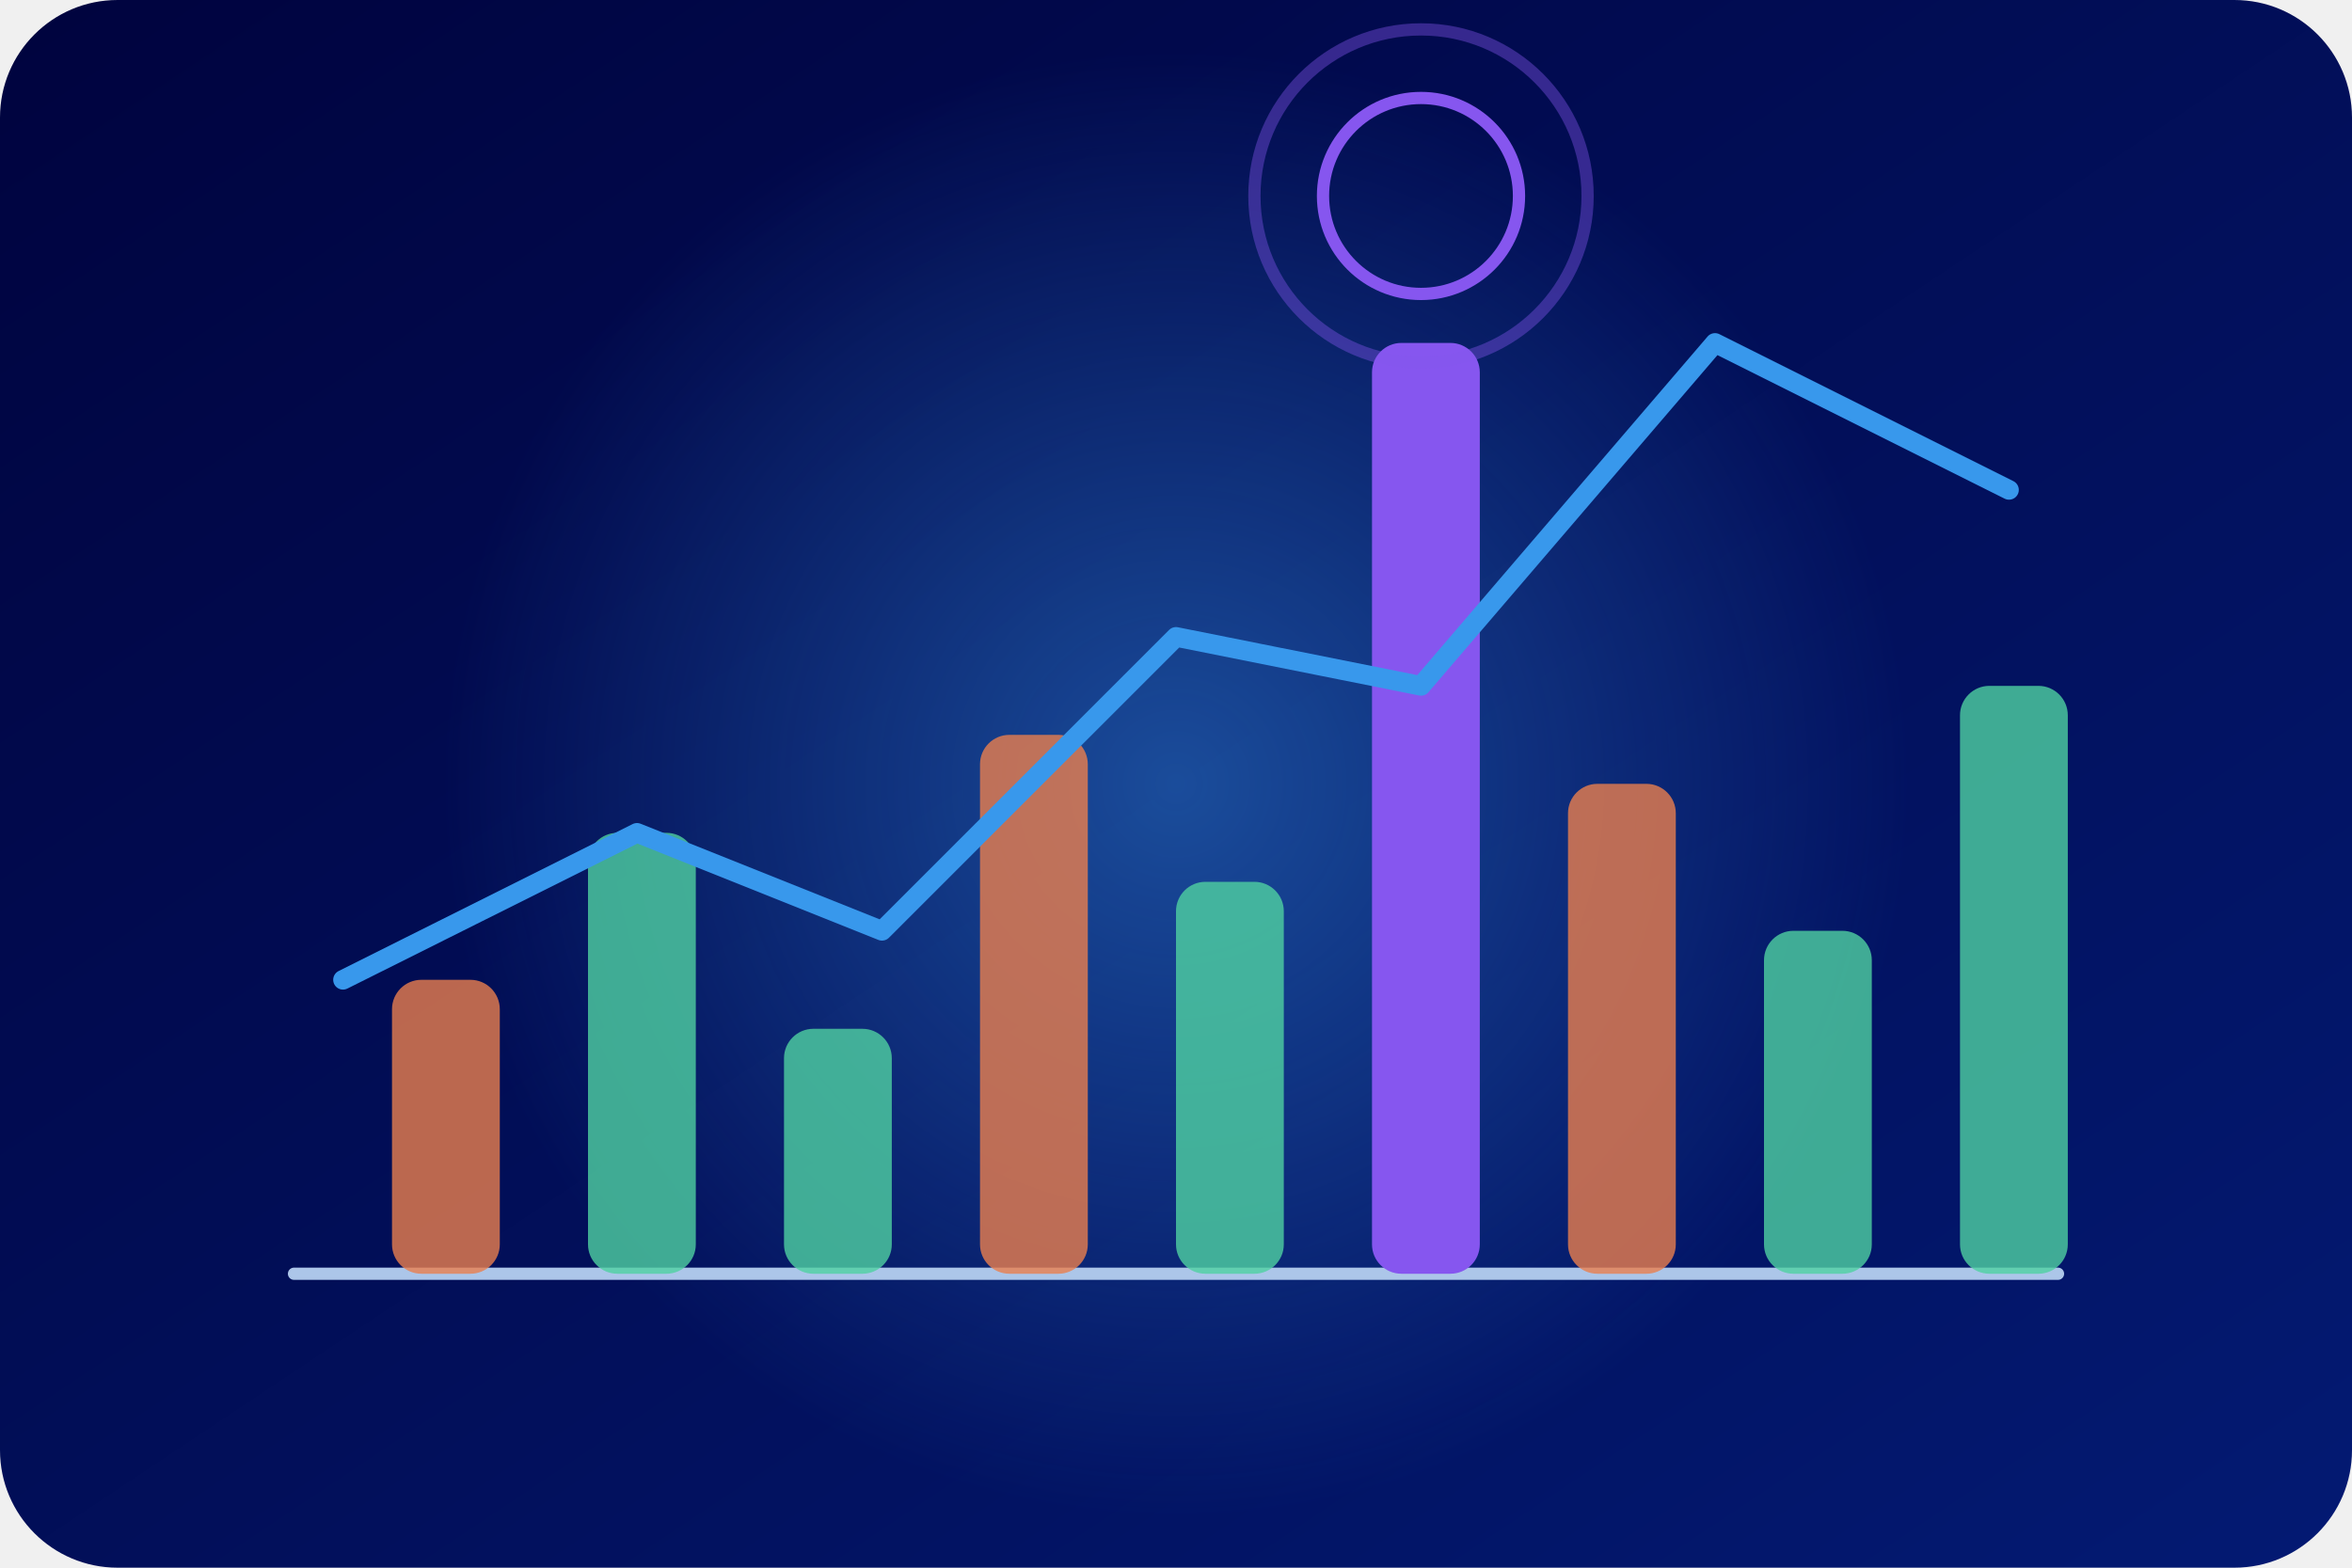
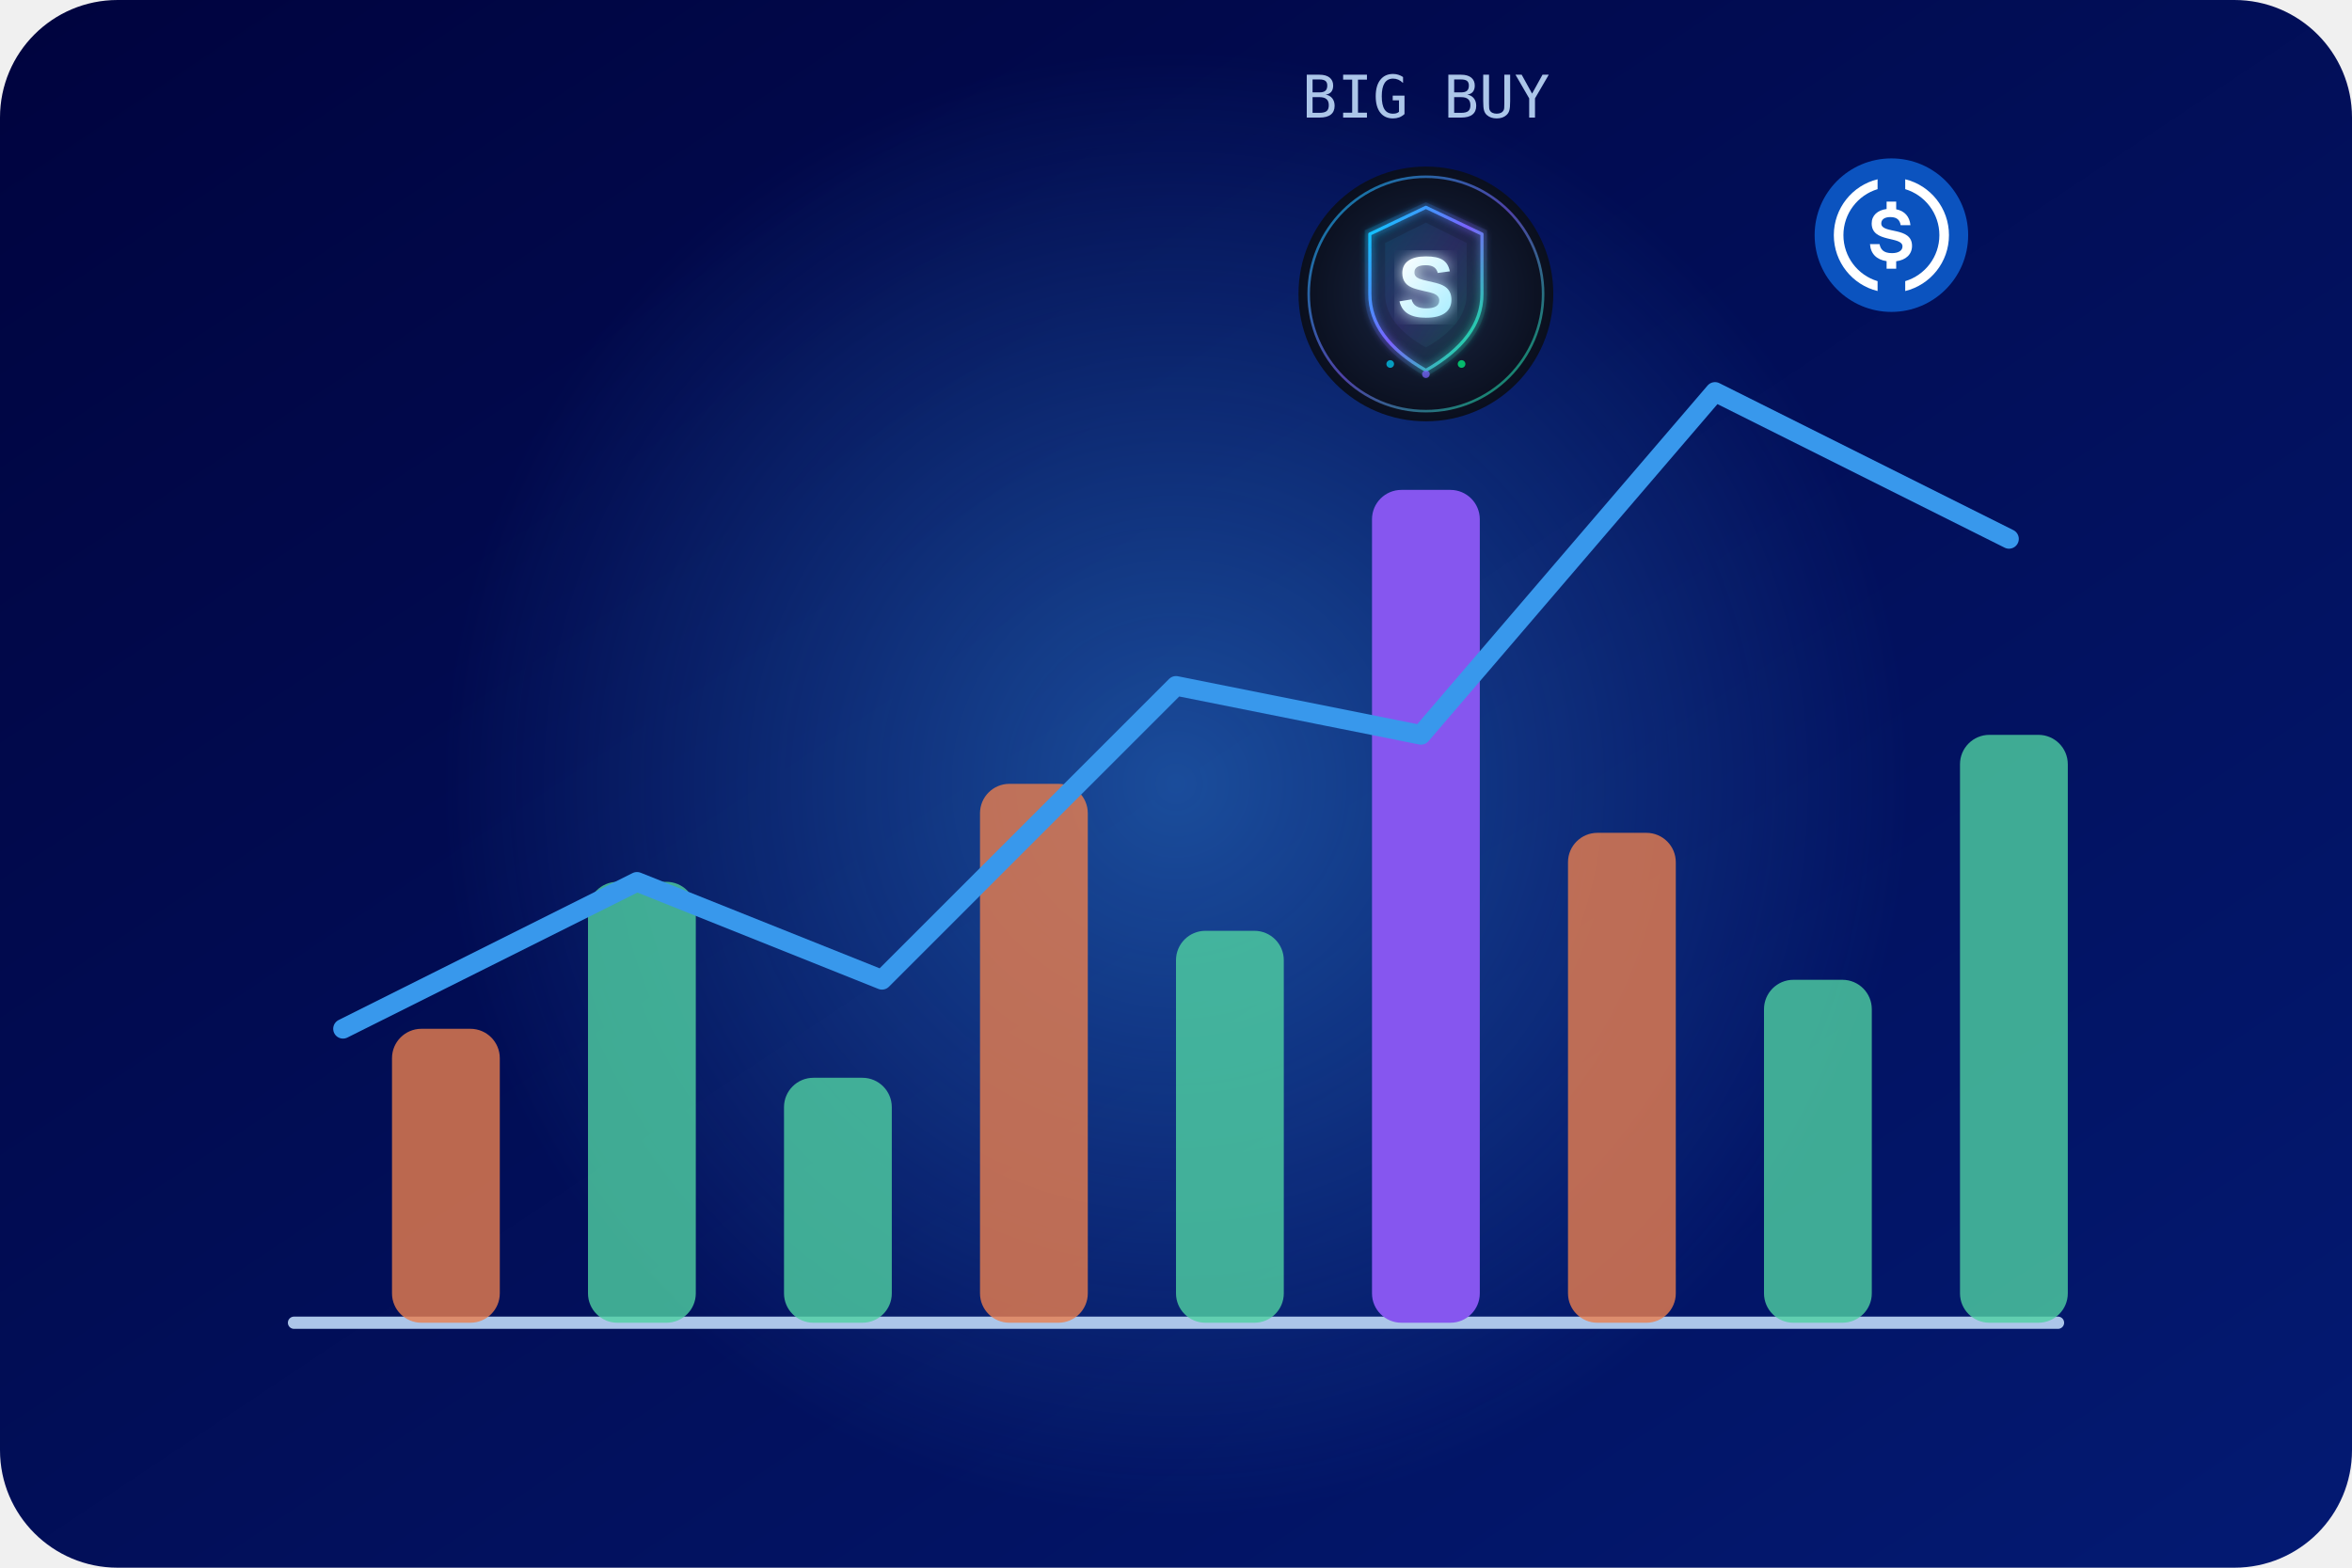
<svg xmlns="http://www.w3.org/2000/svg" width="480" height="320" viewBox="0 0 480 320">
  <defs>
    <linearGradient id="bg" x1="0" y1="0" x2="1" y2="1">
      <stop offset="0" stop-color="#00033E" />
      <stop offset="1" stop-color="#031A73" />
    </linearGradient>
    <linearGradient id="g" x1="0" y1="0" x2="1" y2="1">
      <stop offset="0" stop-color="#3898EC" />
      <stop offset="1" stop-color="#8656EF" />
    </linearGradient>
    <radialGradient id="glow">
      <stop offset="0" stop-color="#3898EC" stop-opacity=".45" />
      <stop offset="1" stop-color="#3898EC" stop-opacity="0" />
    </radialGradient>
  </defs>
  <rect width="480" height="320" rx="24" fill="url(#bg)" />
  <circle cx="240" cy="160" r="150" fill="url(#glow)" />
  <g fill="none" stroke="#ACC6E9" stroke-width="2.5" stroke-linecap="round" stroke-linejoin="round">
-     <path d="M60 260h360" />
-     <rect x="80" y="200" width="22" height="60" rx="6" fill="#EA7E4D" stroke="none" opacity="0.8" />
-     <rect x="120" y="170" width="22" height="90" rx="6" fill="#4FD1A1" stroke="none" opacity="0.8" />
-     <rect x="160" y="210" width="22" height="50" rx="6" fill="#4FD1A1" stroke="none" opacity="0.8" />
-     <rect x="200" y="150" width="22" height="110" rx="6" fill="#EA7E4D" stroke="none" opacity="0.8" />
-     <rect x="240" y="180" width="22" height="80" rx="6" fill="#4FD1A1" stroke="none" opacity="0.8" />
-     <rect x="280" y="70" width="22" height="190" rx="6" fill="#8656EF" stroke="none" opacity="1" />
-     <rect x="320" y="160" width="22" height="100" rx="6" fill="#EA7E4D" stroke="none" opacity="0.8" />
-     <rect x="360" y="190" width="22" height="70" rx="6" fill="#4FD1A1" stroke="none" opacity="0.8" />
-     <rect x="400" y="140" width="22" height="120" rx="6" fill="#4FD1A1" stroke="none" opacity="0.8" />
-     <path d="M70 200l60-30 50 20 60-60 50 10 60-70 60 30" stroke="#3898EC" stroke-width="4" />
-     <circle cx="290" cy="40" r="20" stroke="#8656EF" />
-     <circle cx="290" cy="40" r="34" stroke="#8656EF" stroke-opacity=".4" />
+     <path d="M60 270h360" />
+     <rect x="80" y="210" width="22" height="60" rx="6" fill="#EA7E4D" stroke="none" opacity="0.8" />
+     <rect x="120" y="180" width="22" height="90" rx="6" fill="#4FD1A1" stroke="none" opacity="0.8" />
+     <rect x="160" y="220" width="22" height="50" rx="6" fill="#4FD1A1" stroke="none" opacity="0.8" />
+     <rect x="200" y="160" width="22" height="110" rx="6" fill="#EA7E4D" stroke="none" opacity="0.8" />
+     <rect x="240" y="190" width="22" height="80" rx="6" fill="#4FD1A1" stroke="none" opacity="0.8" />
+     <rect x="280" y="100" width="22" height="170" rx="6" fill="#8656EF" stroke="none" opacity="1" />
+     <rect x="320" y="170" width="22" height="100" rx="6" fill="#EA7E4D" stroke="none" opacity="0.8" />
+     <rect x="360" y="200" width="22" height="70" rx="6" fill="#4FD1A1" stroke="none" opacity="0.8" />
+     <rect x="400" y="150" width="22" height="120" rx="6" fill="#4FD1A1" stroke="none" opacity="0.8" />
+     <path d="M70 210l60-30 50 20 60-60 50 10 60-70 60 30" stroke="#3898EC" stroke-width="4" />
+     <svg x="265" y="34" width="52" height="52" viewBox="0 0 200 200" preserveAspectRatio="xMidYMid meet" stroke="none" stroke-width="0">
+       <defs>
+         <radialGradient id="savior_bg" cx="50%" cy="50%" r="50%">
+           <stop offset="0%" stop-color="#1a2744" />
+           <stop offset="100%" stop-color="#0a0f1e" />
+         </radialGradient>
+         <linearGradient id="savior_shieldGrad" x1="0%" y1="0%" x2="100%" y2="100%">
+           <stop offset="0%" stop-color="#00d4ff" />
+           <stop offset="50%" stop-color="#7b61ff" />
+           <stop offset="100%" stop-color="#00ff87" />
+         </linearGradient>
+         <linearGradient id="savior_sGrad" x1="0%" y1="0%" x2="100%" y2="100%">
+           <stop offset="0%" stop-color="#ffffff" />
+           <stop offset="100%" stop-color="#a8edff" />
+         </linearGradient>
+         <filter id="savior_glow">
+           <feGaussianBlur stdDeviation="3" result="blur" />
+           <feMerge>
+             <feMergeNode in="blur" />
+             <feMergeNode in="SourceGraphic" />
+           </feMerge>
+         </filter>
+         <filter id="savior_softglow">
+           <feGaussianBlur stdDeviation="6" result="blur" />
+           <feMerge>
+             <feMergeNode in="blur" />
+             <feMergeNode in="SourceGraphic" />
+           </feMerge>
+         </filter>
+       </defs>
+       <circle cx="100" cy="100" r="100" fill="url(#savior_bg)" />
+       <circle cx="100" cy="100" r="92" fill="none" stroke="url(#savior_shieldGrad)" stroke-width="2" opacity="0.6" />
+       <path d="M100 28 L148 50 L148 100 Q148 138 100 165 Q52 138 52 100 L52 50 Z" fill="url(#savior_shieldGrad)" opacity="0.15" />
+       <path d="M100 32 L144 53 L144 100 Q144 135 100 160 Q56 135 56 100 L56 53 Z" fill="none" stroke="url(#savior_shieldGrad)" stroke-width="2.5" filter="url(#savior_glow)" />
+       <path d="M100 44 L132 60 L132 100 Q132 124 100 142 Q68 124 68 100 L68 60 Z" fill="url(#savior_shieldGrad)" opacity="0.08" />
+       <text x="100" y="118" font-family="'Arial Black', Arial, sans-serif" font-size="68" font-weight="900" text-anchor="middle" fill="url(#savior_sGrad)" filter="url(#savior_softglow)" letter-spacing="-2">S</text>
+       <circle cx="72" cy="155" r="3" fill="#00d4ff" opacity="0.7" />
+       <circle cx="100" cy="163" r="3" fill="#7b61ff" opacity="0.7" />
+       <circle cx="128" cy="155" r="3" fill="#00ff87" opacity="0.7" />
+     </svg>
+     <svg x="370" y="32" width="32" height="32" viewBox="0 0 96 96" preserveAspectRatio="xMidYMid meet" stroke="none" stroke-width="0">
+       <path d="M48 95C73.957 95 95 73.957 95 48C95 22.043 73.957 1 48 1C22.043 1 1 22.043 1 48C1 73.957 22.043 95 48 95Z" fill="#0B53BF" />
+       <path d="M56.461 13.778V19.829C68.534 23.472 77.376 34.693 77.376 48C77.376 61.307 68.534 72.528 56.461 76.17V82.222C71.853 78.462 83.251 64.567 83.251 48C83.251 31.432 71.853 17.538 56.461 13.778Z" fill="white" />
+       <path d="M18.625 48C18.625 34.693 27.467 23.472 39.54 19.829V13.778C24.148 17.538 12.75 31.432 12.75 48C12.75 64.567 24.148 78.462 39.54 82.222V76.17C27.467 72.557 18.625 61.307 18.625 48Z" fill="white" />
+       <path d="M60.632 54.551C60.632 42.536 41.803 47.471 41.803 40.833C41.803 38.453 43.712 36.926 47.354 36.926C51.702 36.926 53.2 39.041 53.67 41.89H59.663C59.128 36.543 56.059 33.166 50.938 32.16V27.438H45.063V31.992C39.453 32.706 35.928 35.973 35.928 40.833C35.928 52.906 54.786 48.382 54.786 54.903C54.786 57.371 52.407 59.016 48.383 59.016C43.124 59.016 41.391 56.695 40.745 53.493H34.899C35.278 59.35 38.89 63.016 45.063 63.931V68.562H50.938V63.992C56.963 63.214 60.632 59.709 60.632 54.551Z" fill="white" />
+     </svg>
+     <text x="291" y="24" font-family="Space Mono,monospace" font-size="12" fill="#ACC6E9" stroke="none" text-anchor="middle">BIG BUY</text>
  </g>
</svg>
